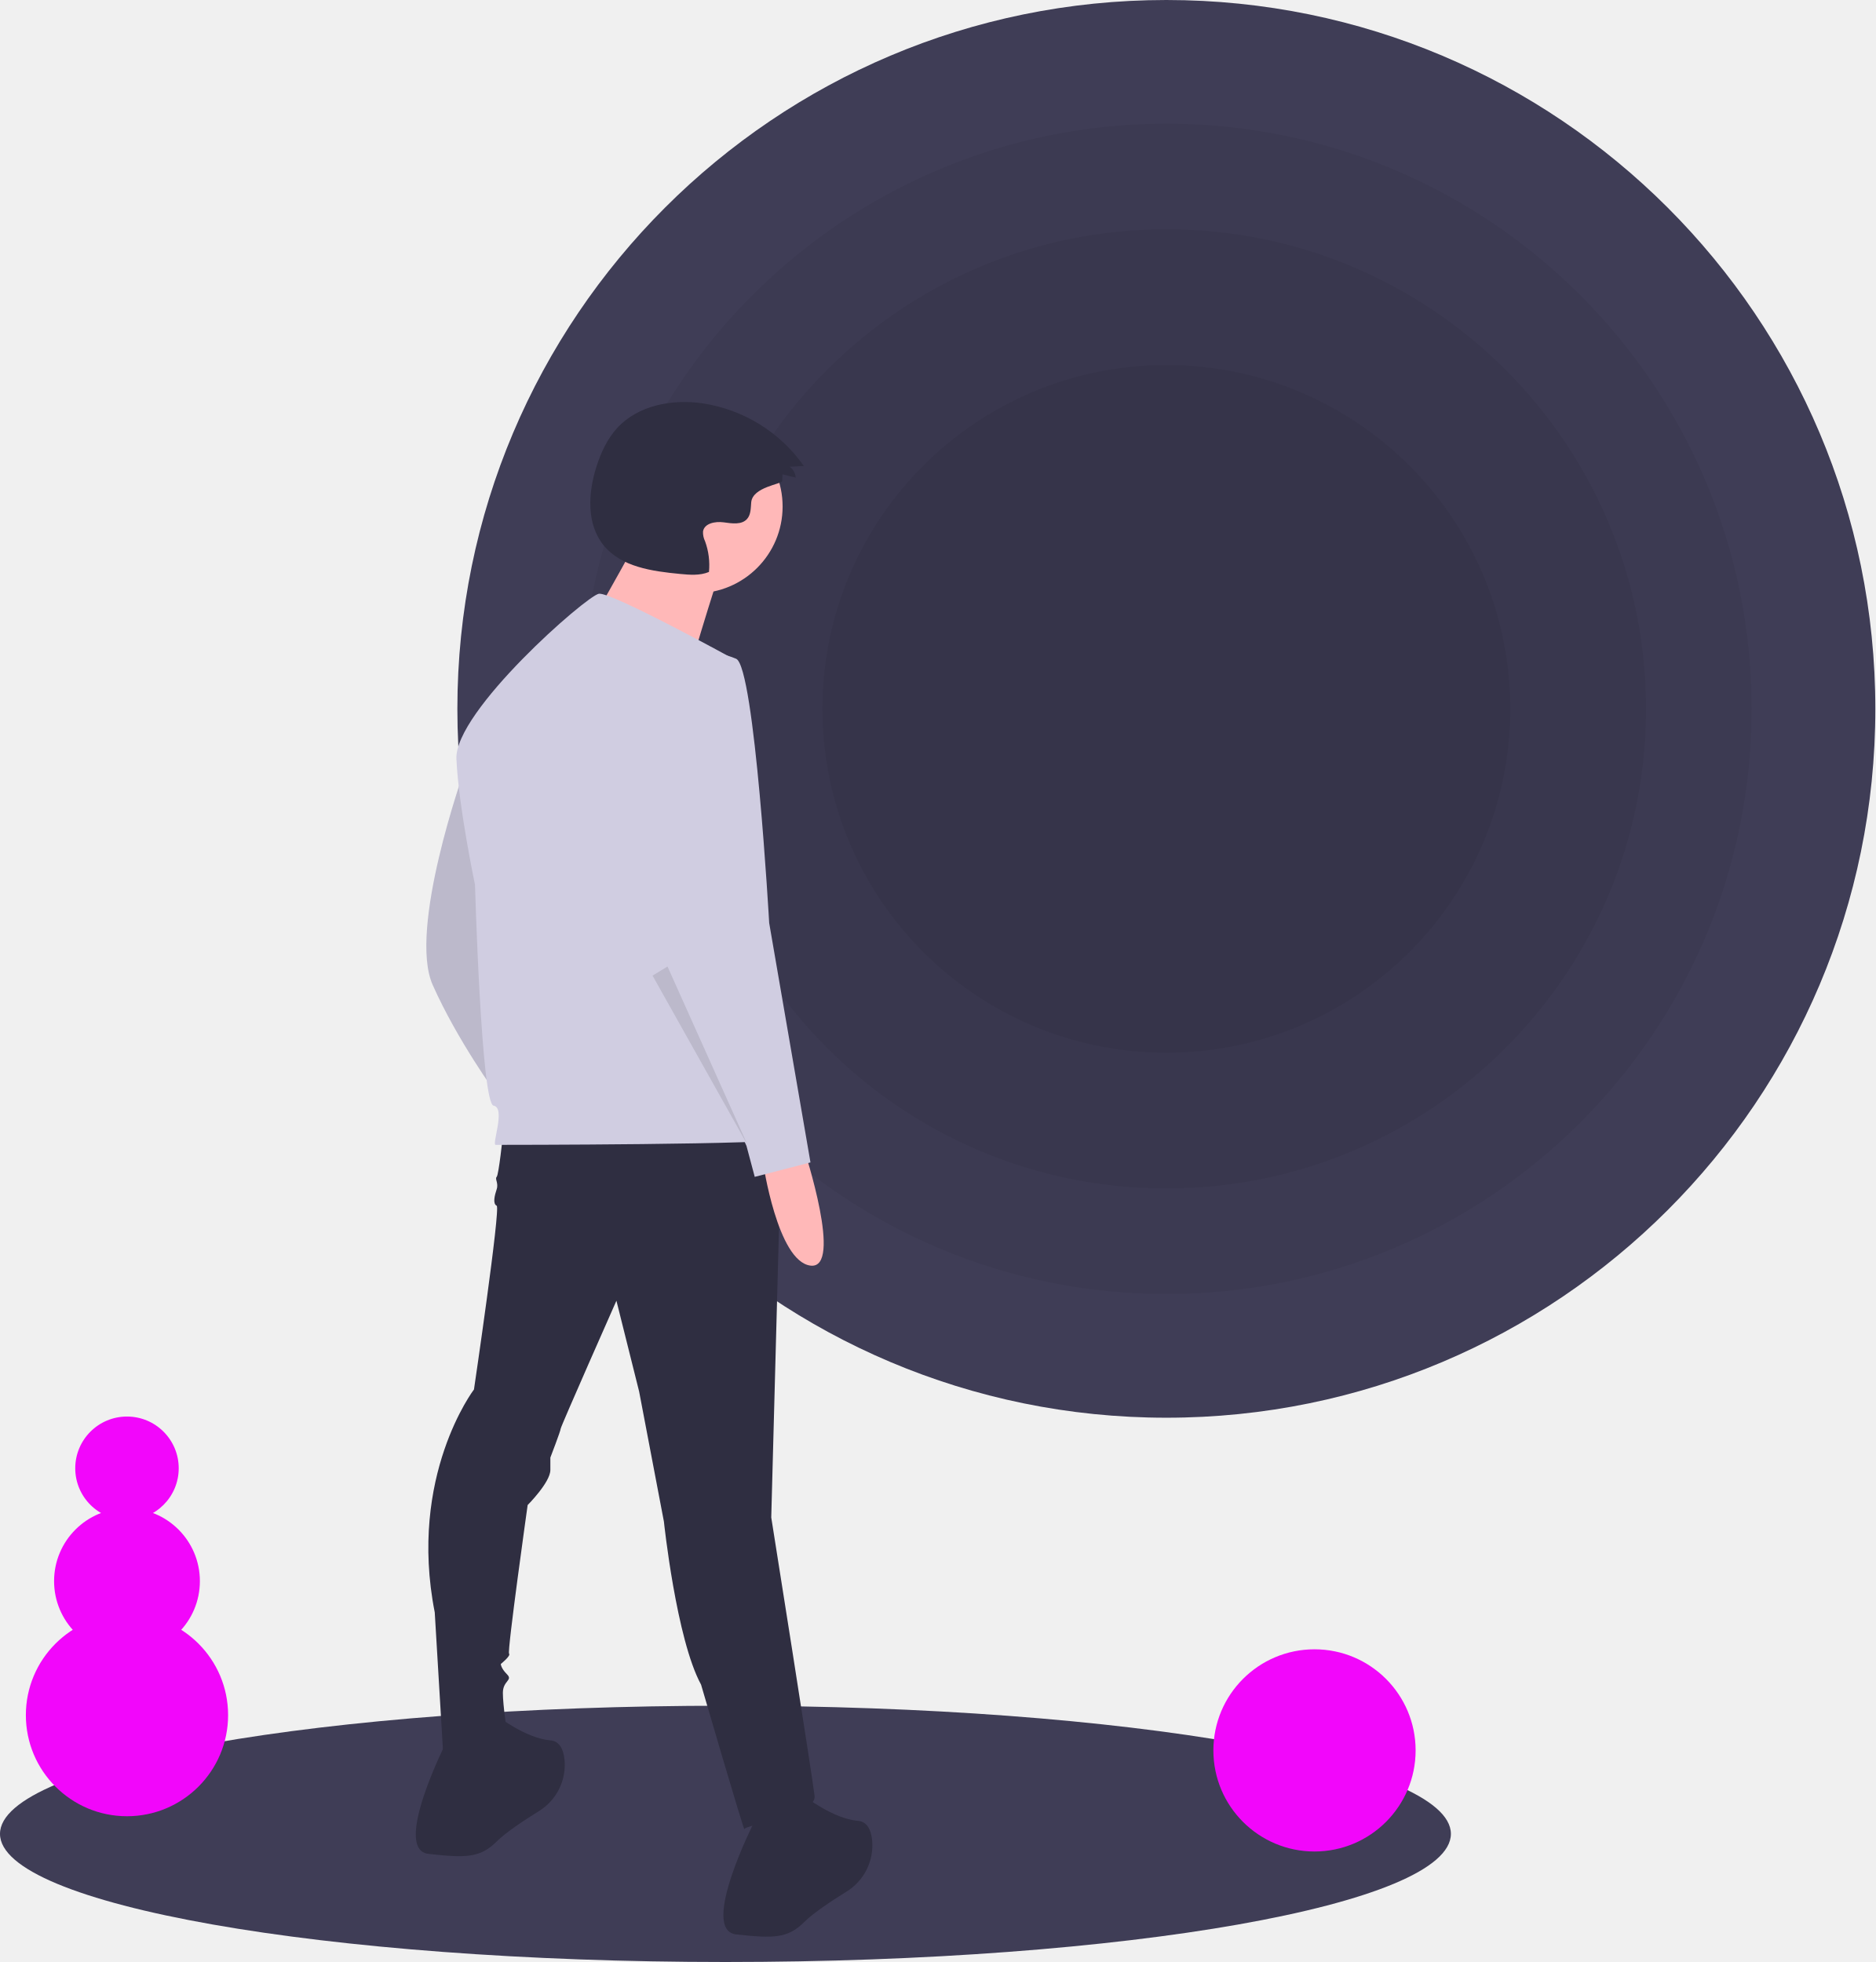
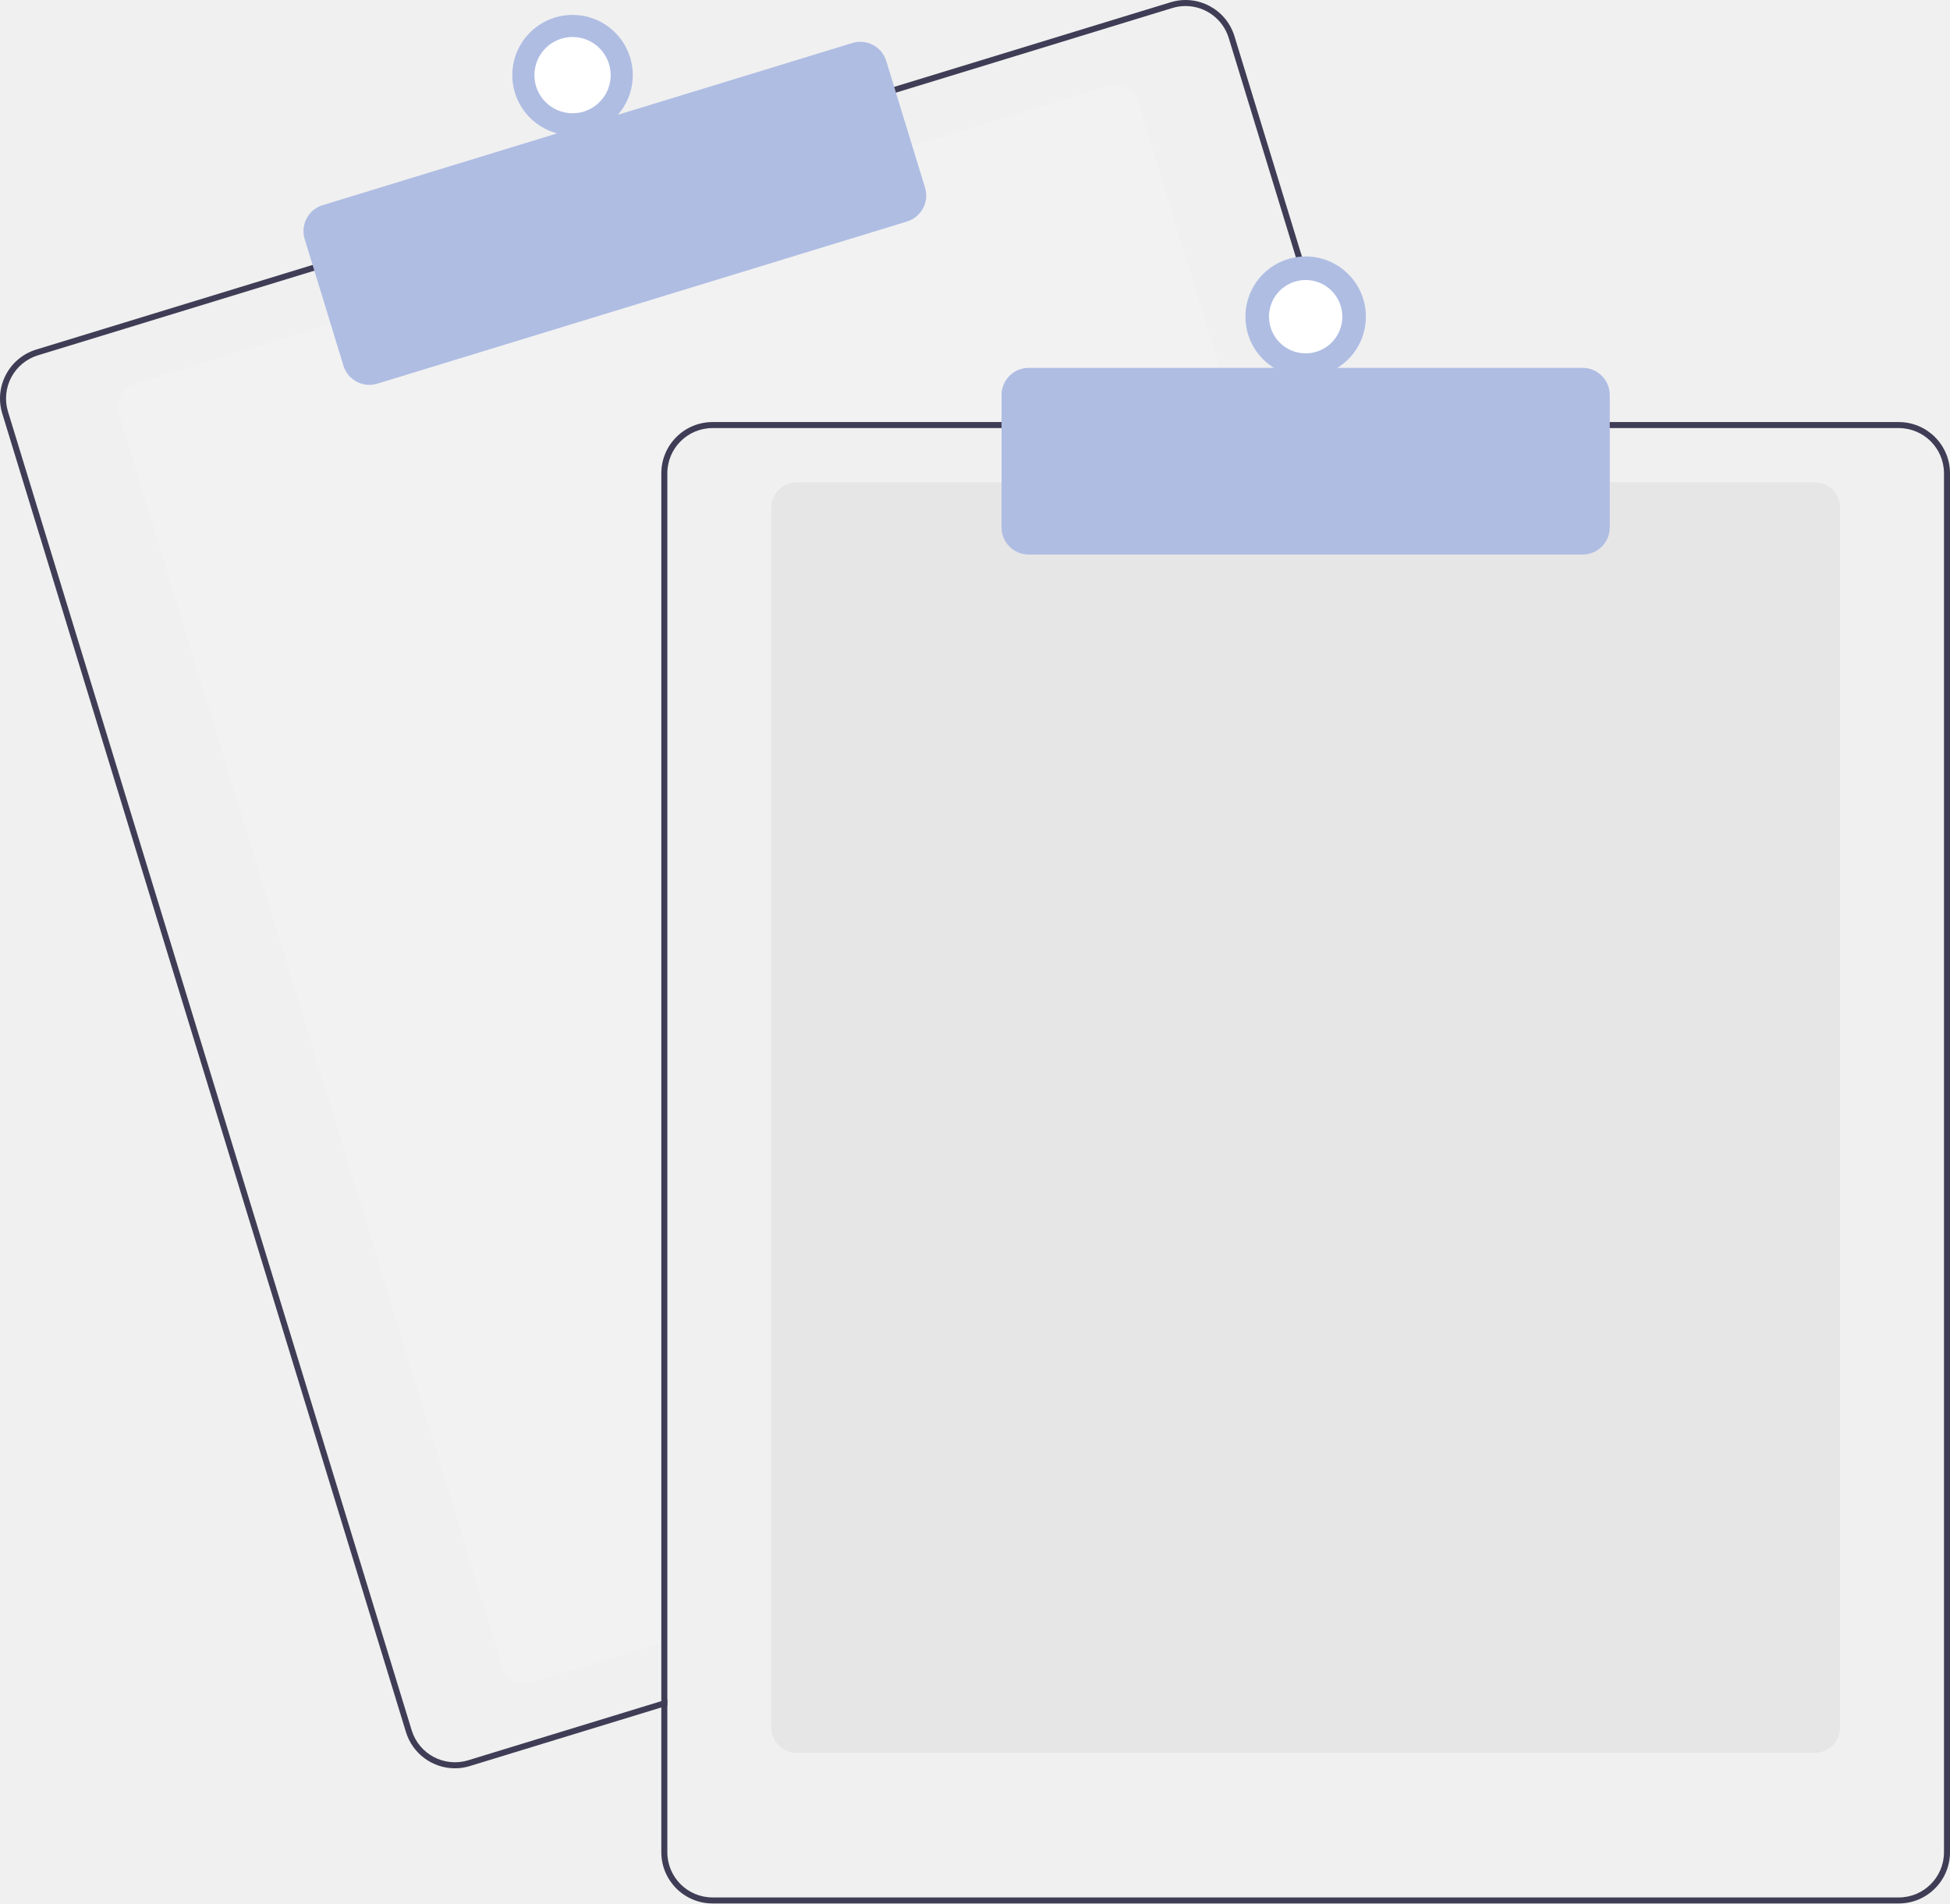
- <svg xmlns="http://www.w3.org/2000/svg" data-name="Layer 1" width="797.5" height="834.5" viewBox="0 0 797.5 834.5">
-   <ellipse cx="308.5" cy="780" rx="308.5" ry="54.5" fill="#3f3d56" />
-   <circle cx="496" cy="301.5" r="301.5" fill="#3f3d56" />
-   <circle cx="496" cy="301.5" r="248.898" opacity="0.05" />
-   <circle cx="496" cy="301.5" r="203.994" opacity="0.05" />
-   <circle cx="496" cy="301.5" r="146.26" opacity="0.05" />
-   <path d="M398.42,361.232s-23.704,66.722-13.169,90.426,27.216,46.53,27.216,46.53S406.322,365.622,398.42,361.232Z" transform="translate(-201.25 -32.75)" fill="#d0cde1" />
-   <path d="M398.42,361.232s-23.704,66.722-13.169,90.426,27.216,46.53,27.216,46.53S406.322,365.622,398.42,361.232Z" transform="translate(-201.25 -32.75)" opacity="0.1" />
-   <path d="M415.101,515.747s-1.756,16.681-2.634,17.558.878,2.634,0,5.268-1.756,6.145,0,7.023-9.657,78.135-9.657,78.135-28.094,36.873-16.681,94.816l3.512,58.821s27.216,1.756,27.216-7.901c0,0-1.756-11.413-1.756-16.681s4.39-5.268,1.756-7.901-2.634-4.39-2.634-4.39,4.39-3.512,3.512-4.39,7.901-63.211,7.901-63.211,9.657-9.657,9.657-14.925v-5.268s4.39-11.413,4.39-12.291,23.704-54.431,23.704-54.431l9.657,38.629,10.535,55.309s5.268,50.042,15.803,69.356c0,0,18.436,63.211,18.436,61.455s30.727-6.145,29.849-14.047-18.436-118.52-18.436-118.52L533.621,513.991Z" transform="translate(-201.25 -32.75)" fill="#2f2e41" />
-   <path d="M391.397,772.978s-23.704,46.53-7.901,48.286,21.948,1.756,28.971-5.268c3.84-3.84,11.615-8.991,17.876-12.873a23.117,23.117,0,0,0,10.969-21.982c-.463-4.295-2.068-7.834-6.019-8.164-10.535-.878-22.826-10.535-22.826-10.535Z" transform="translate(-201.25 -32.75)" fill="#2f2e41" />
-   <path d="M522.208,807.217s-23.704,46.53-7.901,48.286,21.948,1.756,28.971-5.268c3.84-3.84,11.615-8.991,17.876-12.873a23.117,23.117,0,0,0,10.969-21.982c-.463-4.295-2.068-7.834-6.019-8.164-10.535-.878-22.826-10.535-22.826-10.535Z" transform="translate(-201.25 -32.75)" fill="#2f2e41" />
-   <circle cx="295.905" cy="215.433" r="36.905" fill="#ffb8b8" />
-   <path d="M473.43,260.308S447.07,308.812,444.961,308.812,492.41,324.628,492.41,324.628s13.707-46.394,15.816-50.612Z" transform="translate(-201.25 -32.75)" fill="#ffb8b8" />
-   <path d="M513.867,313.385s-52.675-28.971-57.943-28.094-61.455,50.042-60.577,70.234,7.901,53.553,7.901,53.553,2.634,93.06,7.901,93.938-.878,16.681.878,16.681,122.909,0,123.787-2.634S513.867,313.385,513.867,313.385Z" transform="translate(-201.25 -32.75)" fill="#d0cde1" />
-   <path d="M543.278,521.892s16.681,50.92,2.634,49.164-20.192-43.896-20.192-43.896Z" transform="translate(-201.25 -32.75)" fill="#ffb8b8" />
-   <path d="M498.504,310.313s-32.483,7.023-27.216,50.92,14.925,87.792,14.925,87.792l32.483,71.112,3.512,13.169,23.704-6.145L528.353,425.321s-6.145-108.863-14.047-112.374A34,34,0,0,0,498.504,310.313Z" transform="translate(-201.25 -32.75)" fill="#d0cde1" />
-   <polygon points="277.5 414.958 317.885 486.947 283.86 411.09 277.5 414.958" opacity="0.1" />
-   <path d="M533.896,237.316l.122-2.82,5.61,1.396a6.27,6.27,0,0,0-2.514-4.615l5.976-.334a64.477,64.477,0,0,0-43.124-26.651c-12.926-1.873-27.318.838-36.182,10.43-4.299,4.653-7.001,10.57-8.922,16.607-3.539,11.118-4.26,24.372,3.12,33.409,7.501,9.185,20.602,10.984,32.406,12.121,4.153.4,8.506.772,12.355-.839a29.721,29.721,0,0,0-1.654-13.037,8.687,8.687,0,0,1-.879-4.152c.525-3.512,5.209-4.396,8.728-3.922s7.75,1.2,10.062-1.494c1.593-1.856,1.499-4.559,1.71-6.996C521.282,239.785,533.836,238.707,533.896,237.316Z" transform="translate(-201.25 -32.75)" fill="#2f2e41" />
-   <circle cx="559" cy="744.5" r="43" fill="#f206fb" />
-   <circle cx="54" cy="729.5" r="43" fill="#f206fb" />
-   <circle cx="54" cy="672.5" r="31" fill="#f206fb" />
-   <circle cx="54" cy="624.5" r="22" fill="#f206fb" />
+ <svg xmlns="http://www.w3.org/2000/svg" data-name="Layer 1" width="647.636" height="632.174" viewBox="0 0 647.636 632.174">
+   <path d="M687.328,276.087H512.818a15.018,15.018,0,0,0-15,15v387.85l-2,.61-42.81,13.11a8.007,8.007,0,0,1-9.99-5.31L315.678,271.397a8.003,8.003,0,0,1,5.31-9.99l65.97-20.2,191.25-58.54,65.97-20.2a7.989,7.989,0,0,1,9.99,5.3l32.55,106.32Z" transform="translate(-276.1819 -133.9131)" fill="#f2f2f2" />
+   <path d="M725.408,274.087l-39.23-128.14a16.994,16.994,0,0,0-21.23-11.28l-92.75,28.39L380.958,221.607l-92.75,28.4a17.015,17.015,0,0,0-11.28,21.23l134.08,437.93a17.027,17.027,0,0,0,16.26,12.03,16.789,16.789,0,0,0,4.97-.75l63.58-19.46,2-.62v-2.09l-2,.61-64.17,19.65a15.015,15.015,0,0,1-18.73-9.95l-134.07-437.94a14.979,14.979,0,0,1,9.95-18.73l92.75-28.4,191.24-58.54,92.75-28.4a15.156,15.156,0,0,1,4.41-.66,15.015,15.015,0,0,1,14.32,10.61l39.05,127.56.62,2h2.08Z" transform="translate(-276.1819 -133.9131)" fill="#3f3d56" />
+   <path d="M398.863,261.734a9.016,9.016,0,0,1-8.611-6.367l-12.88-42.072a8.999,8.999,0,0,1,5.971-11.24l175.939-53.864a9.009,9.009,0,0,1,11.241,5.971l12.88,42.072a9.01,9.01,0,0,1-5.971,11.241L401.492,261.339A8.976,8.976,0,0,1,398.863,261.734Z" transform="translate(-276.1819 -133.9131)" fill="#afbde3" />
+   <circle cx="190.154" cy="24.955" r="20" fill="#afbde3" />
+   <circle cx="190.154" cy="24.955" r="12.665" fill="#fff" />
+   <path d="M878.818,716.087h-338a8.51,8.51,0,0,1-8.5-8.5v-405a8.51,8.51,0,0,1,8.5-8.5h338a8.51,8.51,0,0,1,8.5,8.5v405A8.51,8.51,0,0,1,878.818,716.087Z" transform="translate(-276.1819 -133.9131)" fill="#e6e6e6" />
+   <path d="M723.318,274.087h-210.5a17.024,17.024,0,0,0-17,17v407.8l2-.61v-407.19a15.018,15.018,0,0,1,15-15H723.938Zm183.5,0h-394a17.024,17.024,0,0,0-17,17v458a17.024,17.024,0,0,0,17,17h394a17.024,17.024,0,0,0,17-17v-458A17.024,17.024,0,0,0,906.818,274.087Zm15,475a15.018,15.018,0,0,1-15,15h-394a15.018,15.018,0,0,1-15-15v-458a15.018,15.018,0,0,1,15-15h394a15.018,15.018,0,0,1,15,15Z" transform="translate(-276.1819 -133.9131)" fill="#3f3d56" />
+   <path d="M801.818,318.087h-184a9.01,9.01,0,0,1-9-9v-44a9.01,9.01,0,0,1,9-9h184a9.01,9.01,0,0,1,9,9v44A9.01,9.01,0,0,1,801.818,318.087Z" transform="translate(-276.1819 -133.9131)" fill="#afbde3" />
+   <circle cx="433.636" cy="105.174" r="20" fill="#afbde3" />
+   <circle cx="433.636" cy="105.174" r="12.182" fill="#fff" />
</svg>
